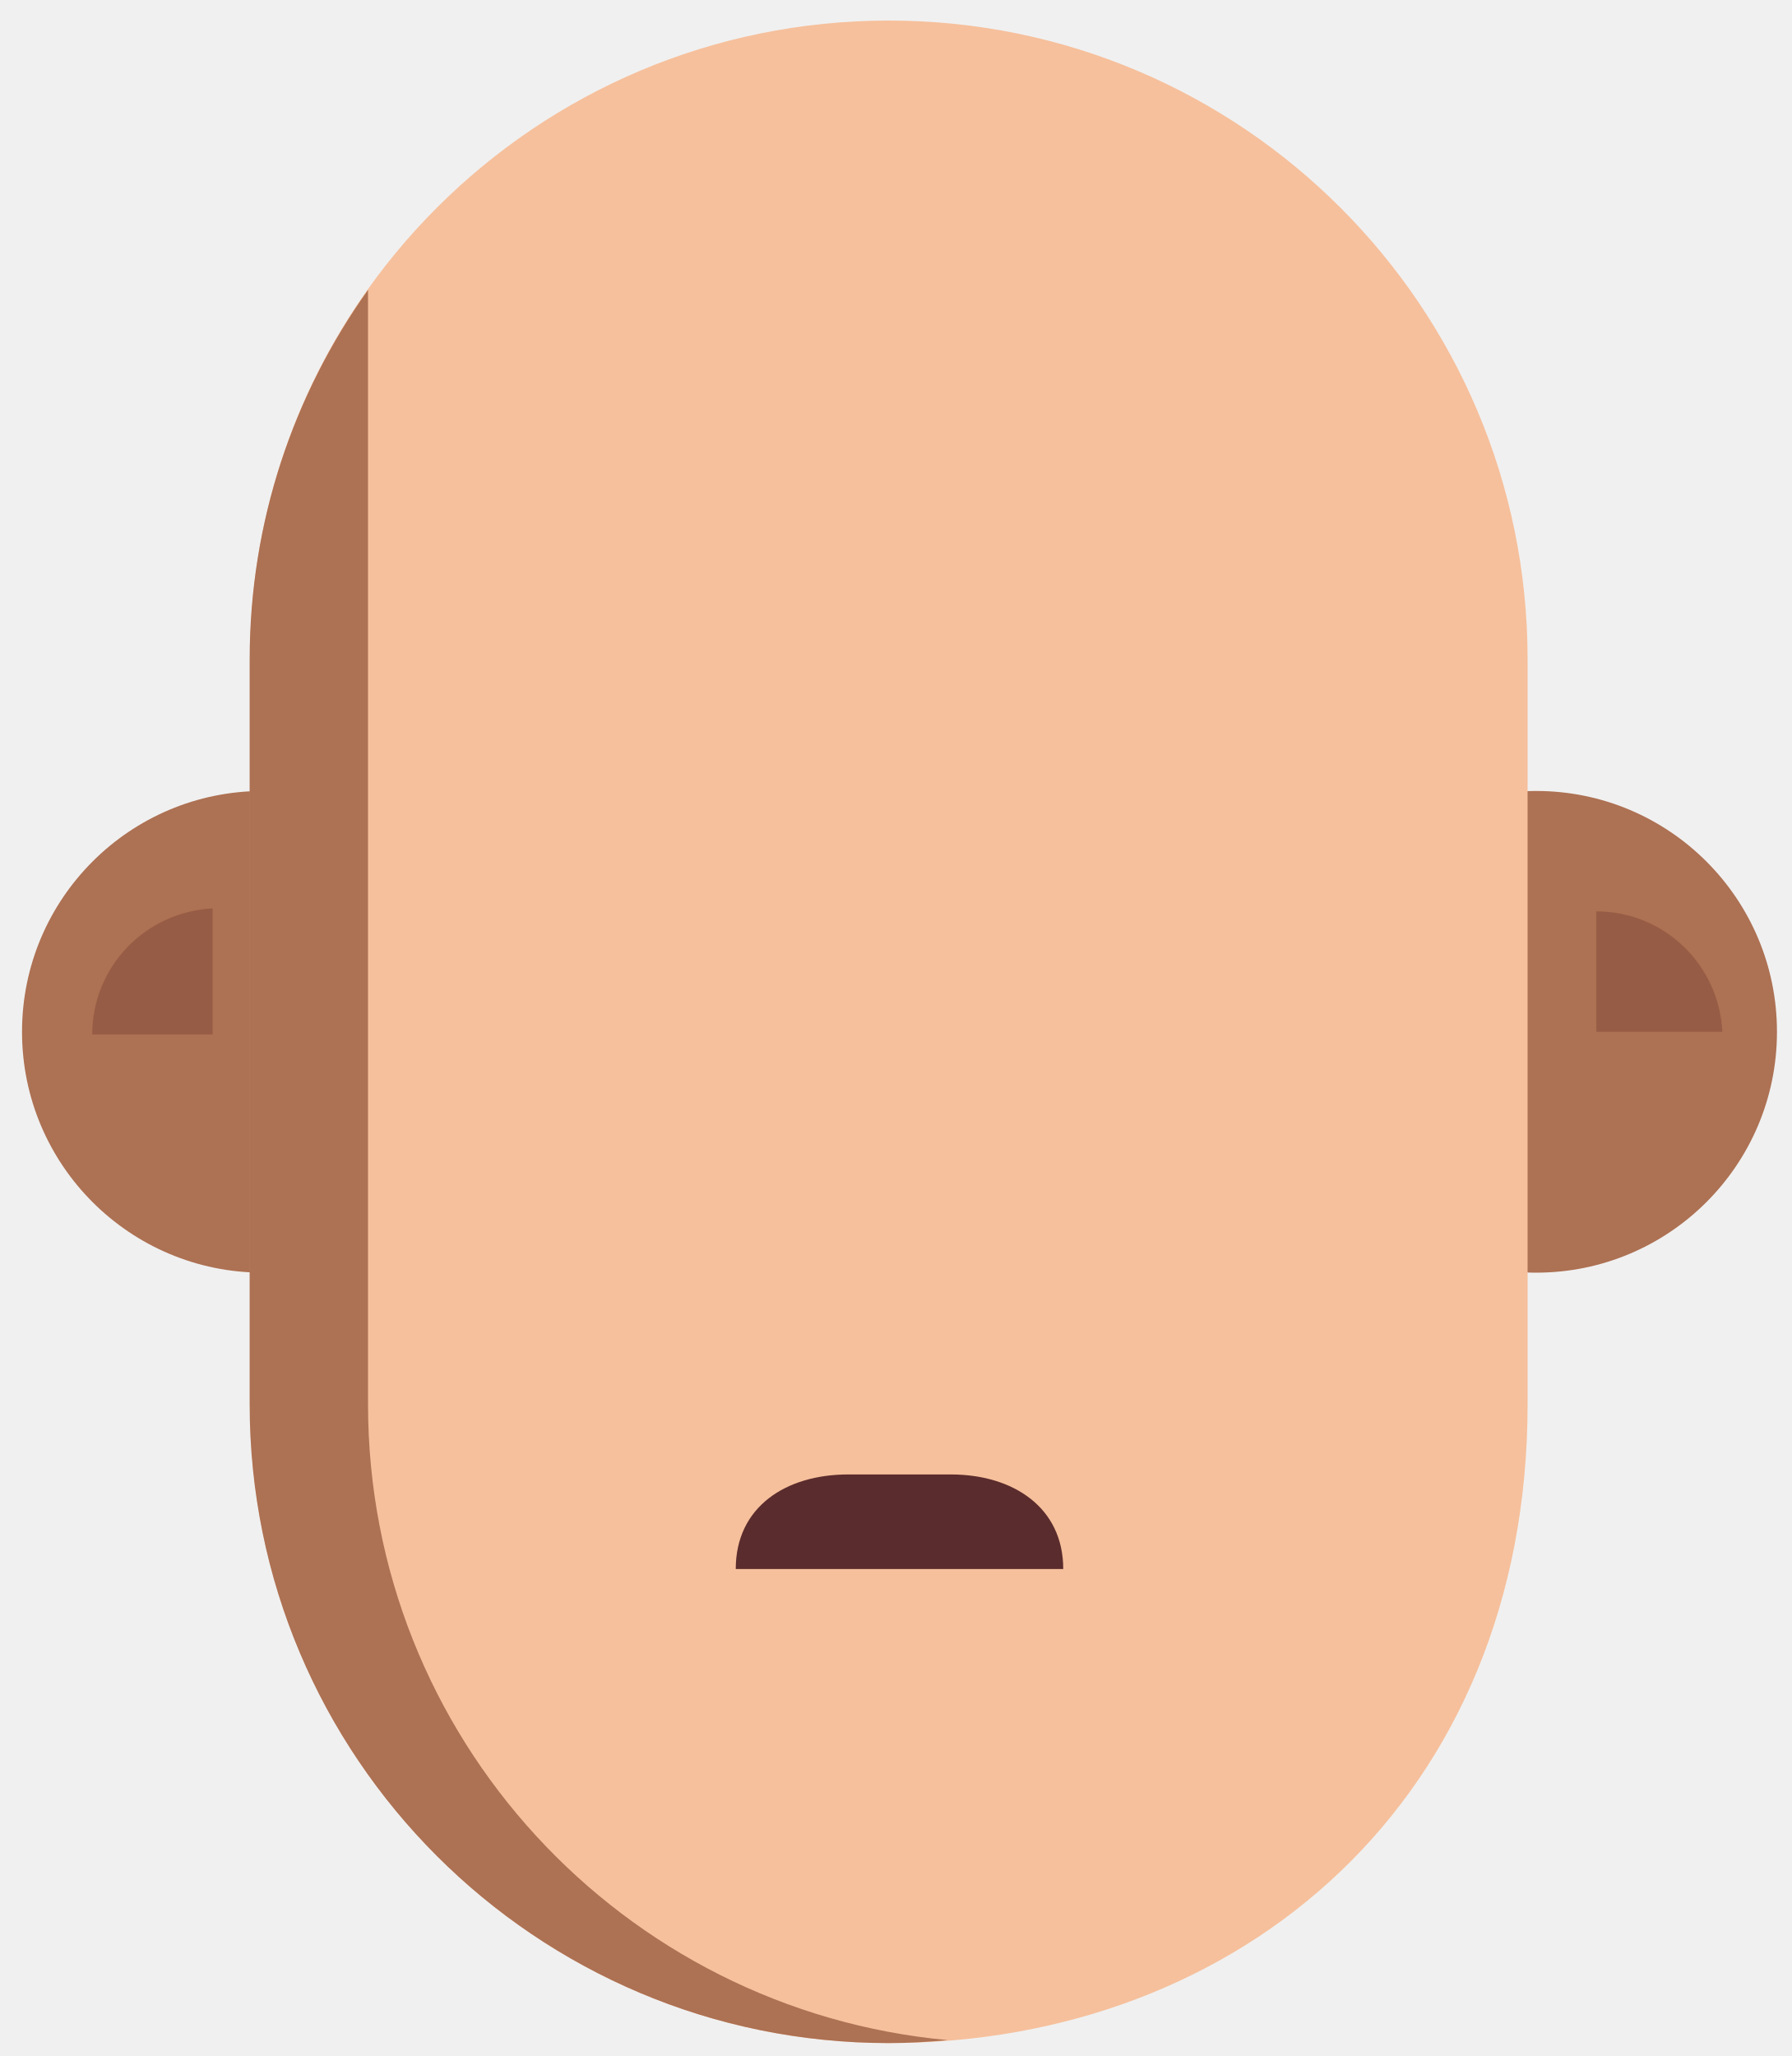
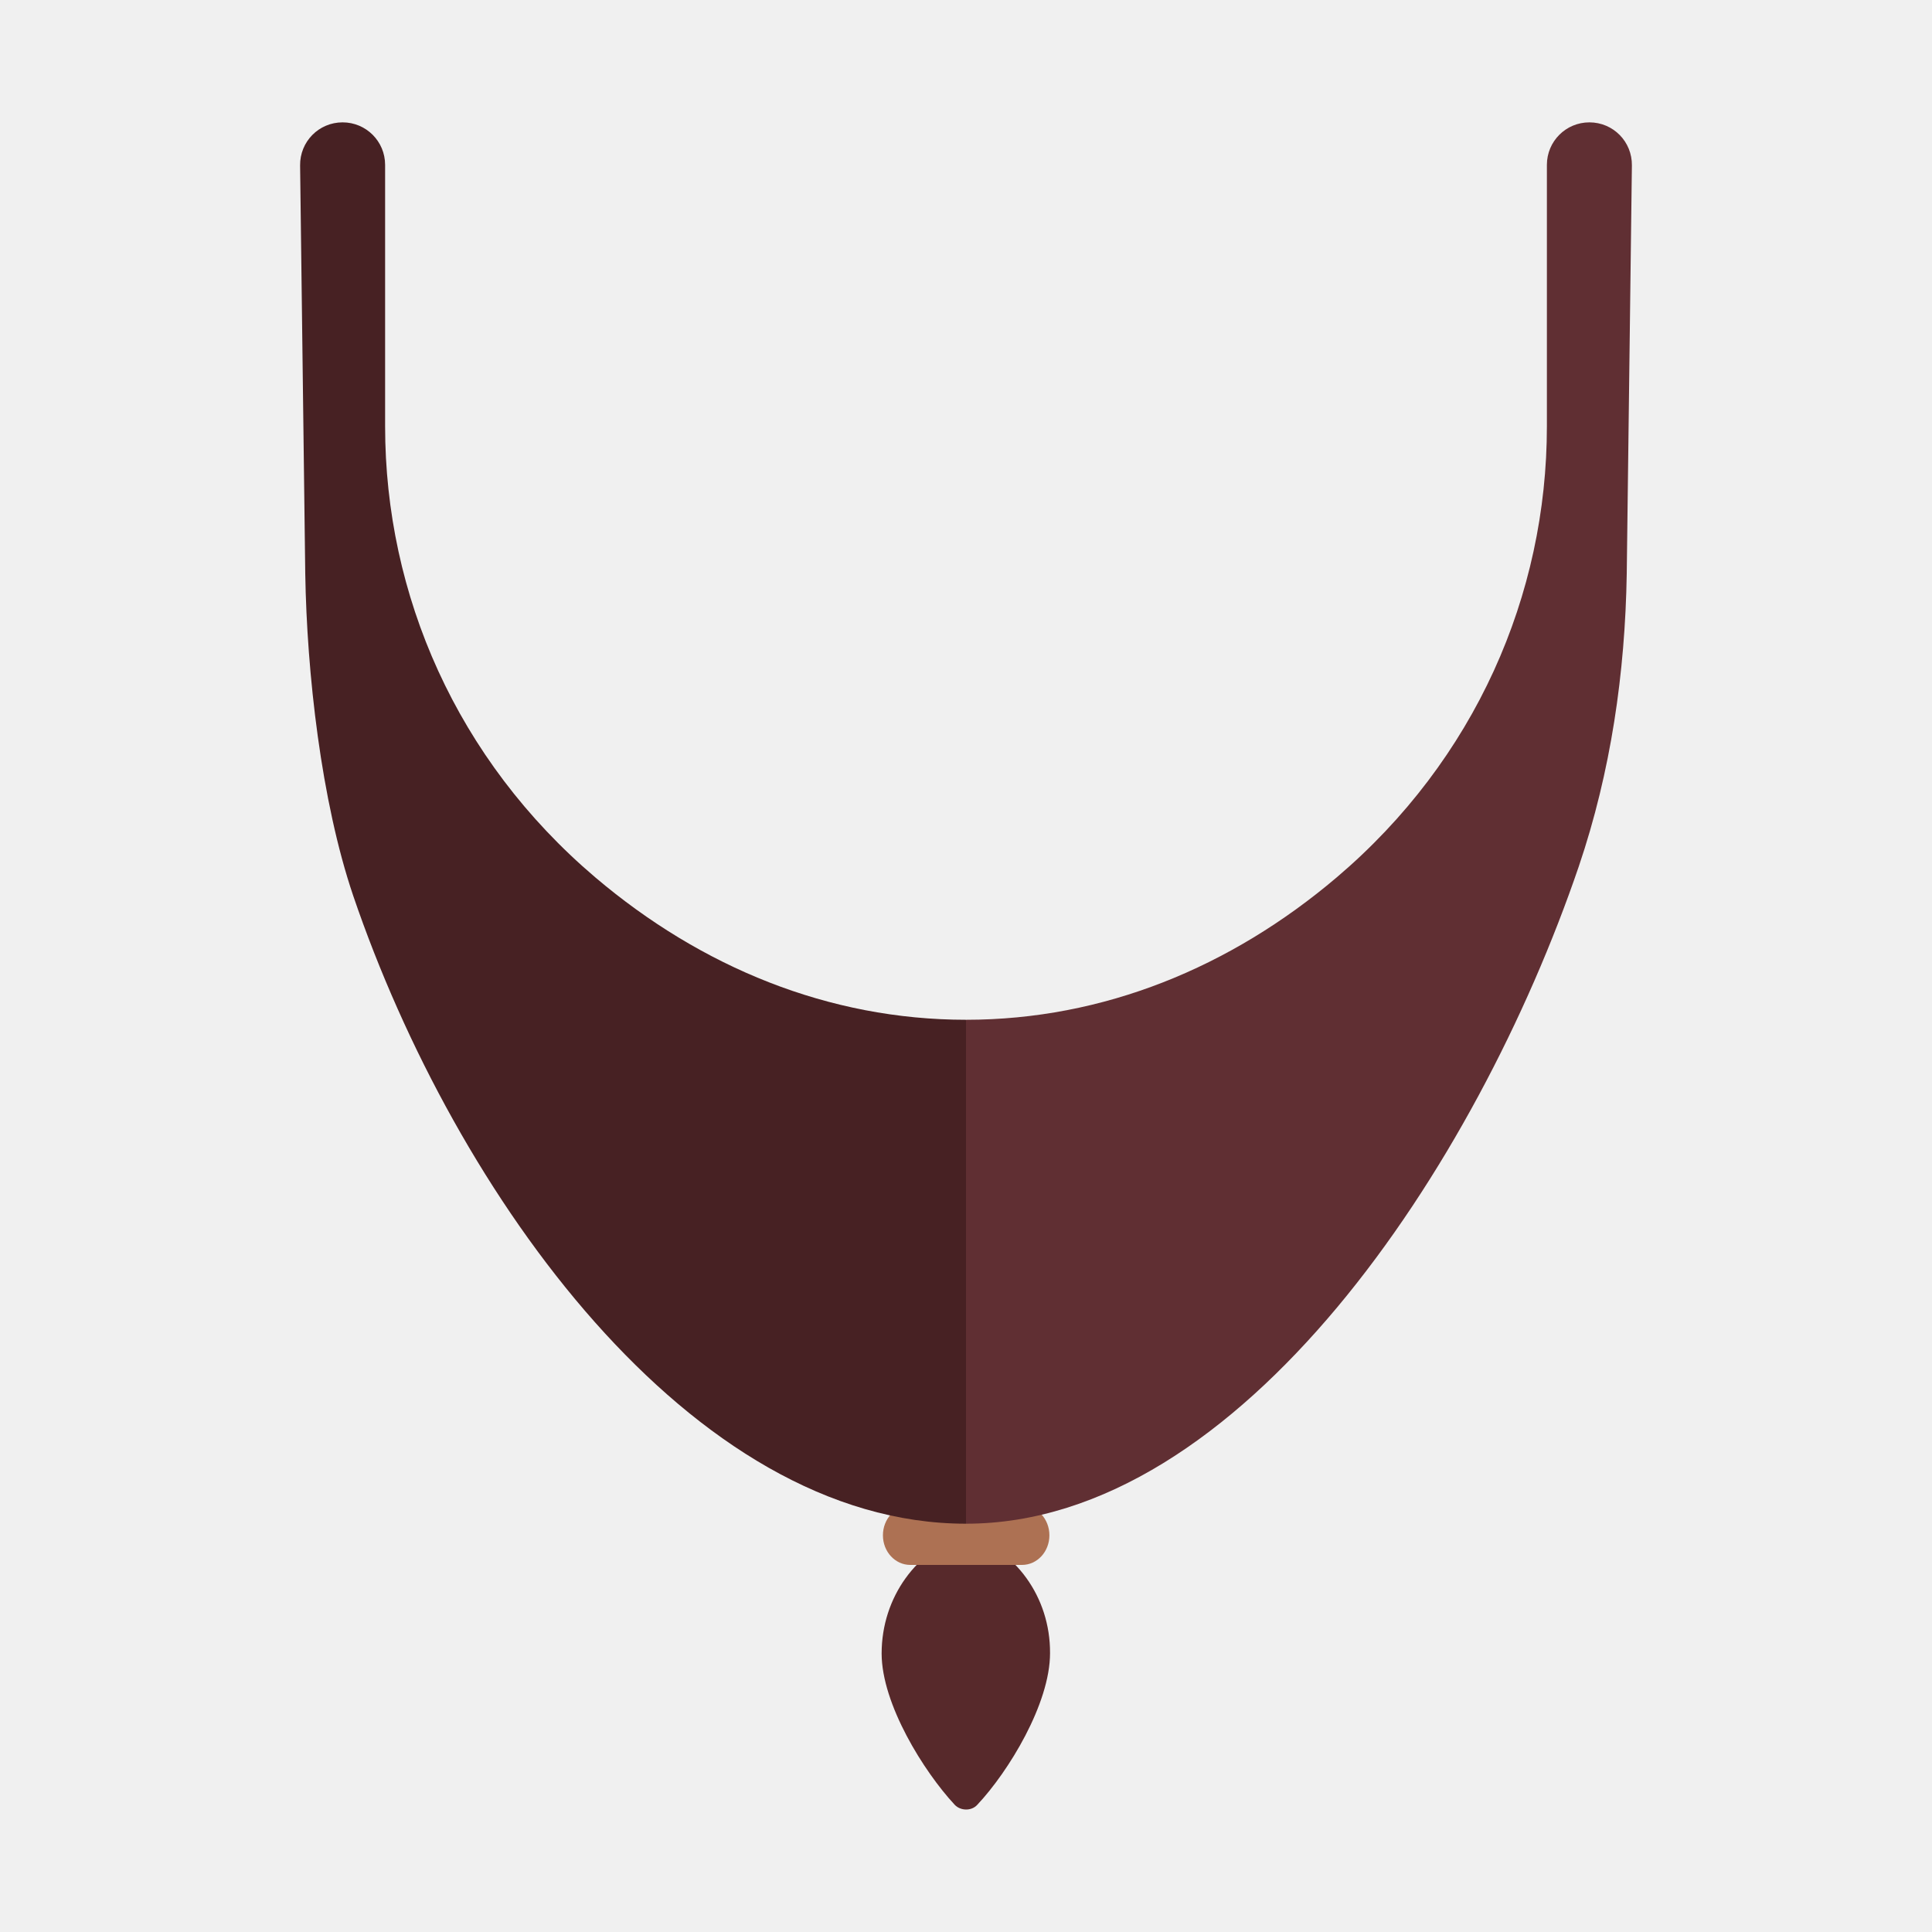
- <svg xmlns="http://www.w3.org/2000/svg" width="61" height="70" viewBox="0 0 61 70" fill="none">
-   <g id="beard-8" clip-path="url(#clip0_215_527)">
-     <g id="Group">
-       <g id="face">
-         <g id="Group_2">
-           <g id="Group_3">
-             <g id="Group_4">
-               <path id="Vector" d="M8.95 43.33C13.479 43.33 17.15 39.659 17.15 35.13C17.15 30.601 13.479 26.93 8.95 26.93C4.421 26.93 0.75 30.601 0.75 35.13C0.75 39.659 4.421 43.33 8.95 43.33Z" fill="#AD7153" />
-               <g id="Group_5">
-                 <g id="Group_6">
-                   <path id="Vector_2" d="M7.24 30.93C4.96 31.04 3.14 32.91 3.14 35.22H7.24V30.93Z" fill="#975C45" />
-                 </g>
-               </g>
-             </g>
-             <g id="Group_7">
-               <path id="Vector_3" d="M52.3 43.33C56.829 43.33 60.5 39.659 60.5 35.13C60.5 30.601 56.829 26.93 52.3 26.93C47.771 26.93 44.1 30.601 44.1 35.13C44.1 39.659 47.771 43.33 52.3 43.33Z" fill="#AD7153" />
-               <g id="Group_8">
-                 <path id="Vector_4" d="M58.64 35.13C58.53 32.85 56.66 31.03 54.35 31.03V35.13H58.64Z" fill="#975C45" />
-               </g>
-             </g>
-           </g>
-           <g id="Group_9">
-             <path id="Vector_5" d="M30.26 69.56C18.25 69.56 8.51 59.82 8.51 47.81V22.45C8.5 10.44 18.24 0.7 30.26 0.7C42.27 0.7 52.01 10.44 52.01 22.45V47.8C52.01 61.23 42.27 69.56 30.26 69.56Z" fill="#F6C09C" />
-             <path id="Vector_6" d="M12.53 47.81V9.87C10 13.42 8.5 17.76 8.5 22.46V47.81C8.5 59.82 18.24 69.56 30.25 69.56C30.93 69.56 31.6 69.52 32.27 69.46C21.2 68.44 12.53 59.14 12.53 47.81Z" fill="#AD7153" />
-           </g>
-         </g>
-       </g>
-       <path id="Vector_7" d="M36.2 53.42H25.05C25.05 51.3 26.76 50.2 28.88 50.2H32.37C34.48 50.2 36.2 51.31 36.2 53.42Z" fill="#5B2C2D" />
-     </g>
+ <svg xmlns="http://www.w3.org/2000/svg" width="60" height="60" viewBox="0 0 60 60" fill="none">
+   <g clip-path="url(#clip0_403_442)">
+     <path d="M30 47.65C28.49 48.11 27.38 49.59 27.38 51.35C27.38 52.92 28.69 55.02 29.65 56.05C29.83 56.24 30.17 56.25 30.35 56.05C31.32 55.02 32.61 52.91 32.61 51.34C32.62 49.58 31.51 48.11 30 47.65Z" fill="#57292B" />
+     <path d="M31.74 48.6H28.27C27.8 48.6 27.42 48.19 27.42 47.68C27.42 47.17 27.8 46.76 28.27 46.76H31.74C32.21 46.76 32.59 47.17 32.59 47.68C32.59 48.19 32.21 48.6 31.74 48.6Z" fill="#AD7153" />
+     <path d="M49.36 3.8C48.63 3.8 48.04 4.39 48.04 5.12V13.24C48.04 18.47 45.82 23.59 41.51 27.25C38.22 30.04 34.27 31.67 30 31.67V47.32C38.53 47.32 45.86 36.21 49.03 26.91C50.03 23.96 50.47 20.89 50.52 17.82L50.68 5.14C50.69 4.4 50.1 3.8 49.36 3.8Z" fill="#602F33" />
+     <path d="M18.49 27.25C14.18 23.59 11.96 18.47 11.96 13.24V5.12C11.96 4.39 11.37 3.8 10.64 3.8C9.9 3.8 9.31 4.4 9.32 5.14L9.48 17.82C9.53 20.89 9.97 24.87 10.97 27.82C14.14 37.12 21.46 47.32 30 47.32V31.67C25.74 31.67 21.78 30.04 18.49 27.25Z" fill="#472123" />
  </g>
  <defs>
-     <clipPath id="clip0_215_527">
-       <rect width="59.75" height="68.86" fill="white" transform="translate(0.75 0.700073)" />
+     <clipPath id="clip0_403_442">
+       <rect width="60" height="60" fill="white" />
    </clipPath>
  </defs>
</svg>
